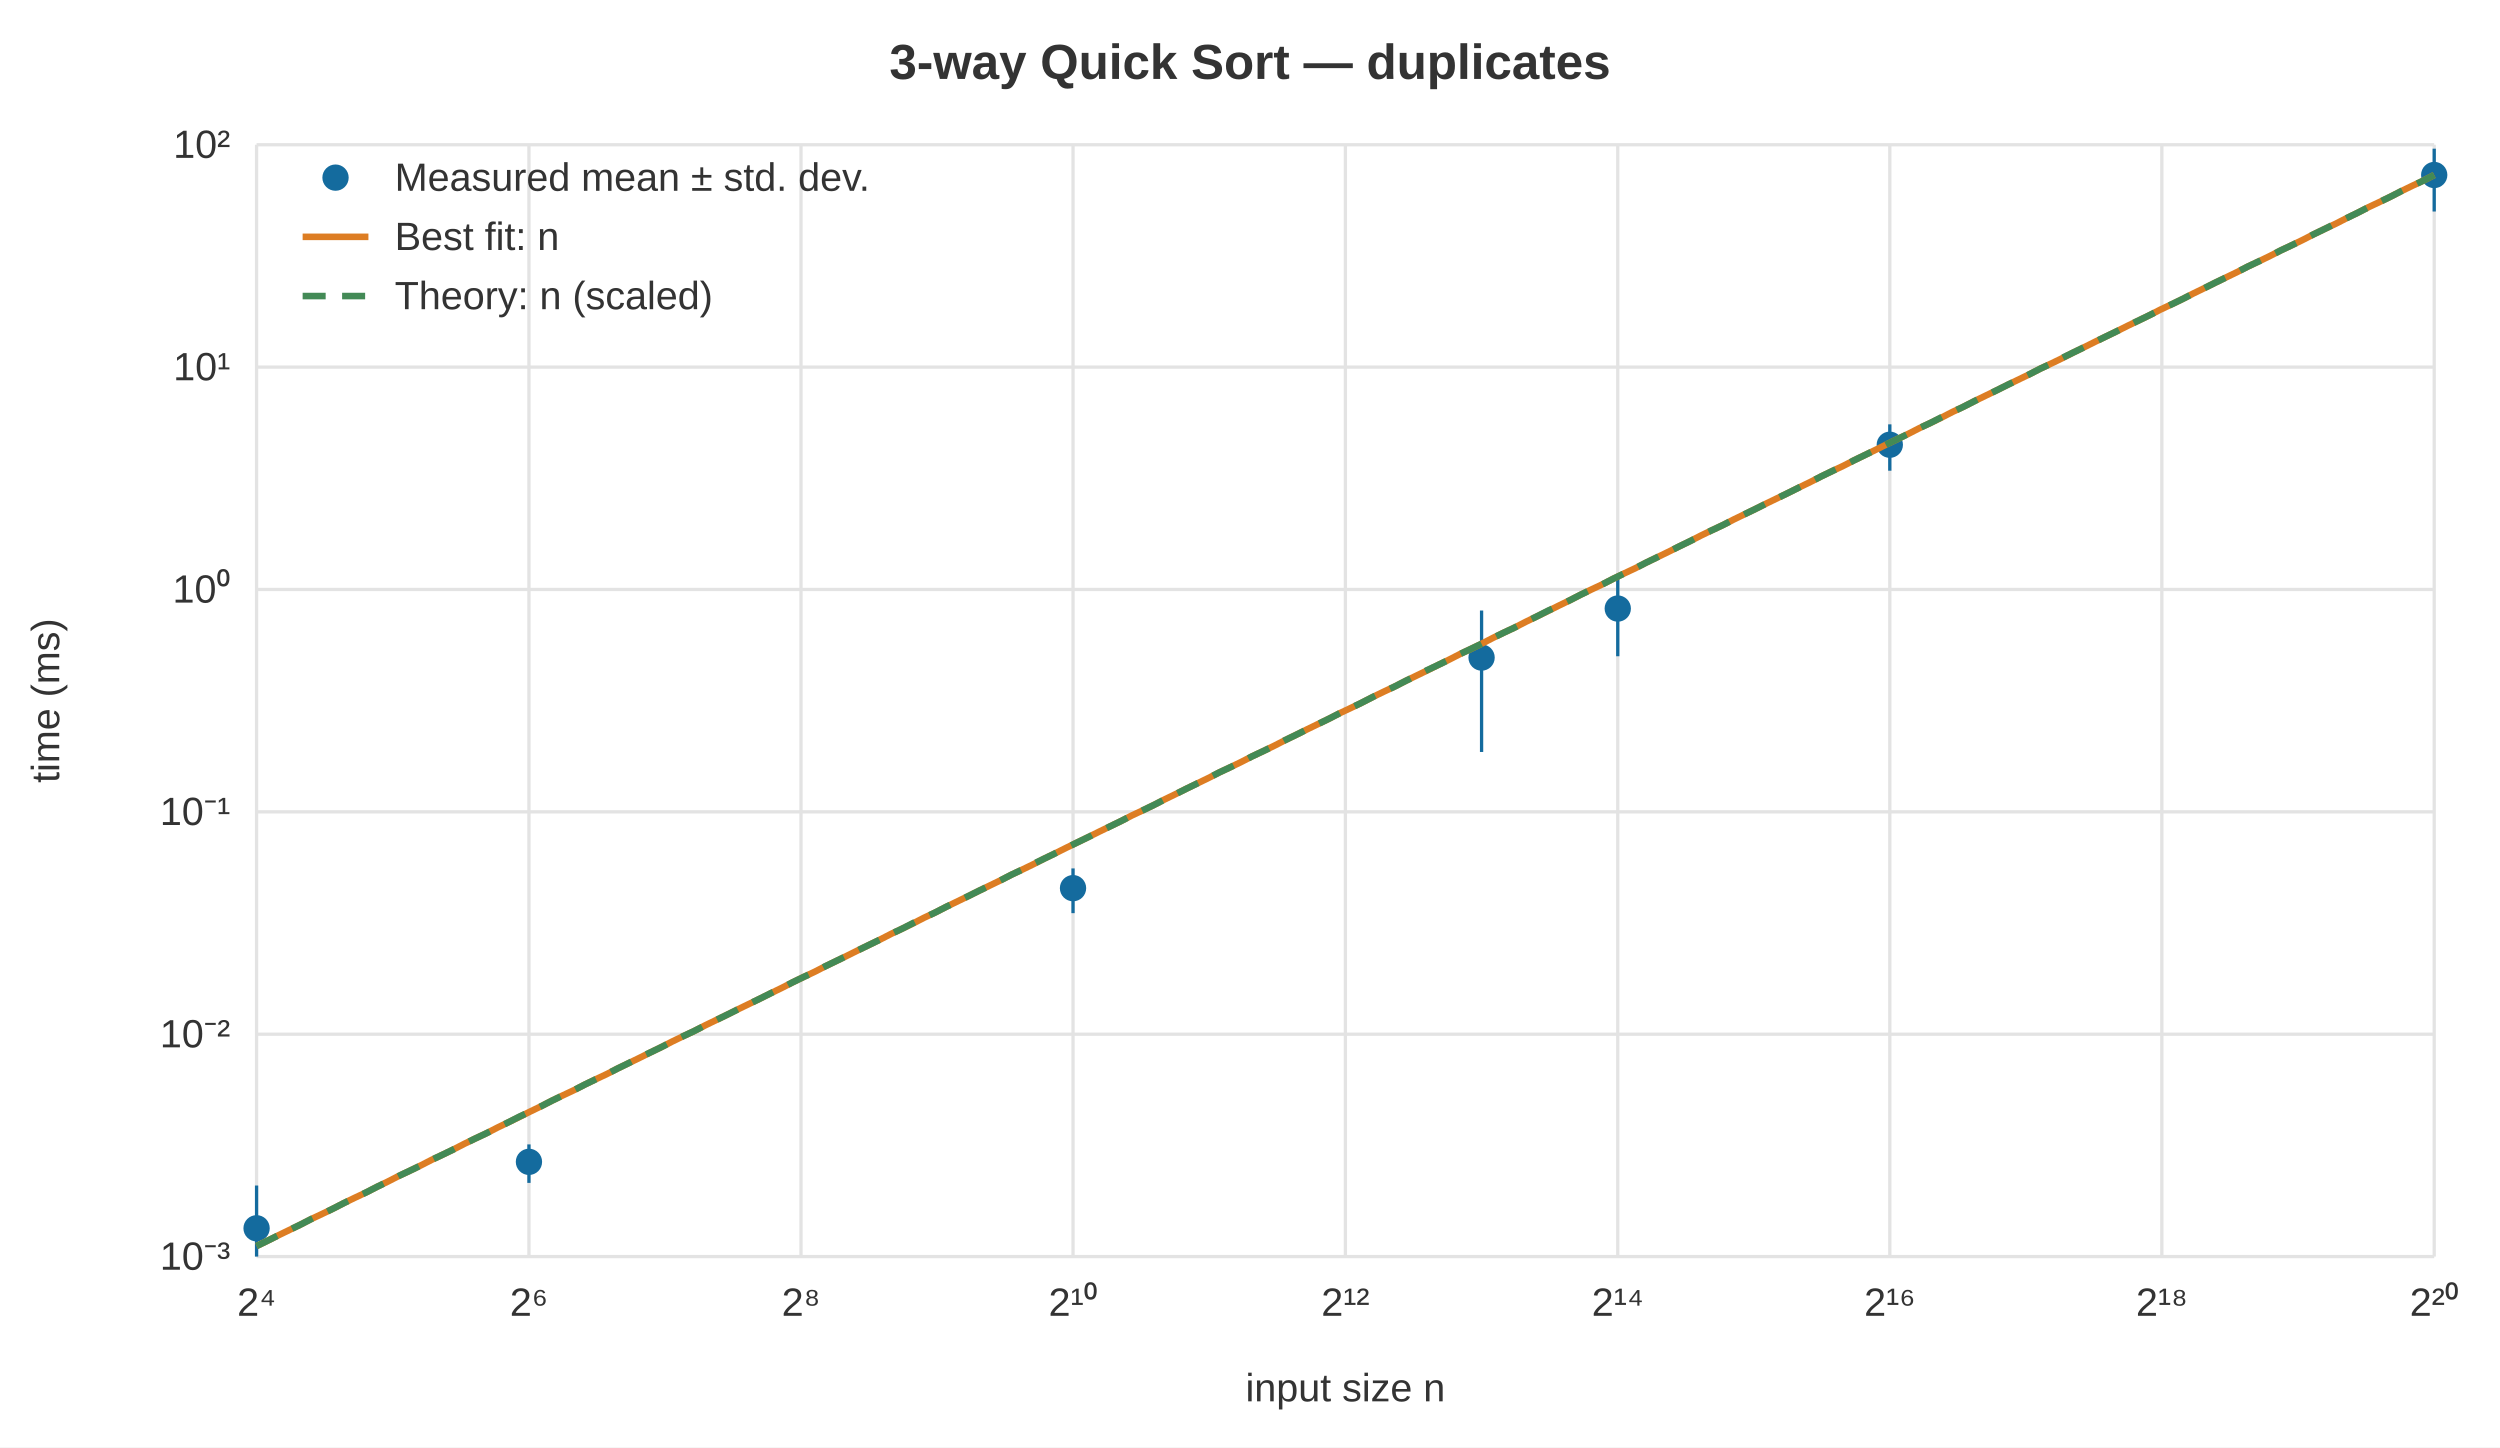
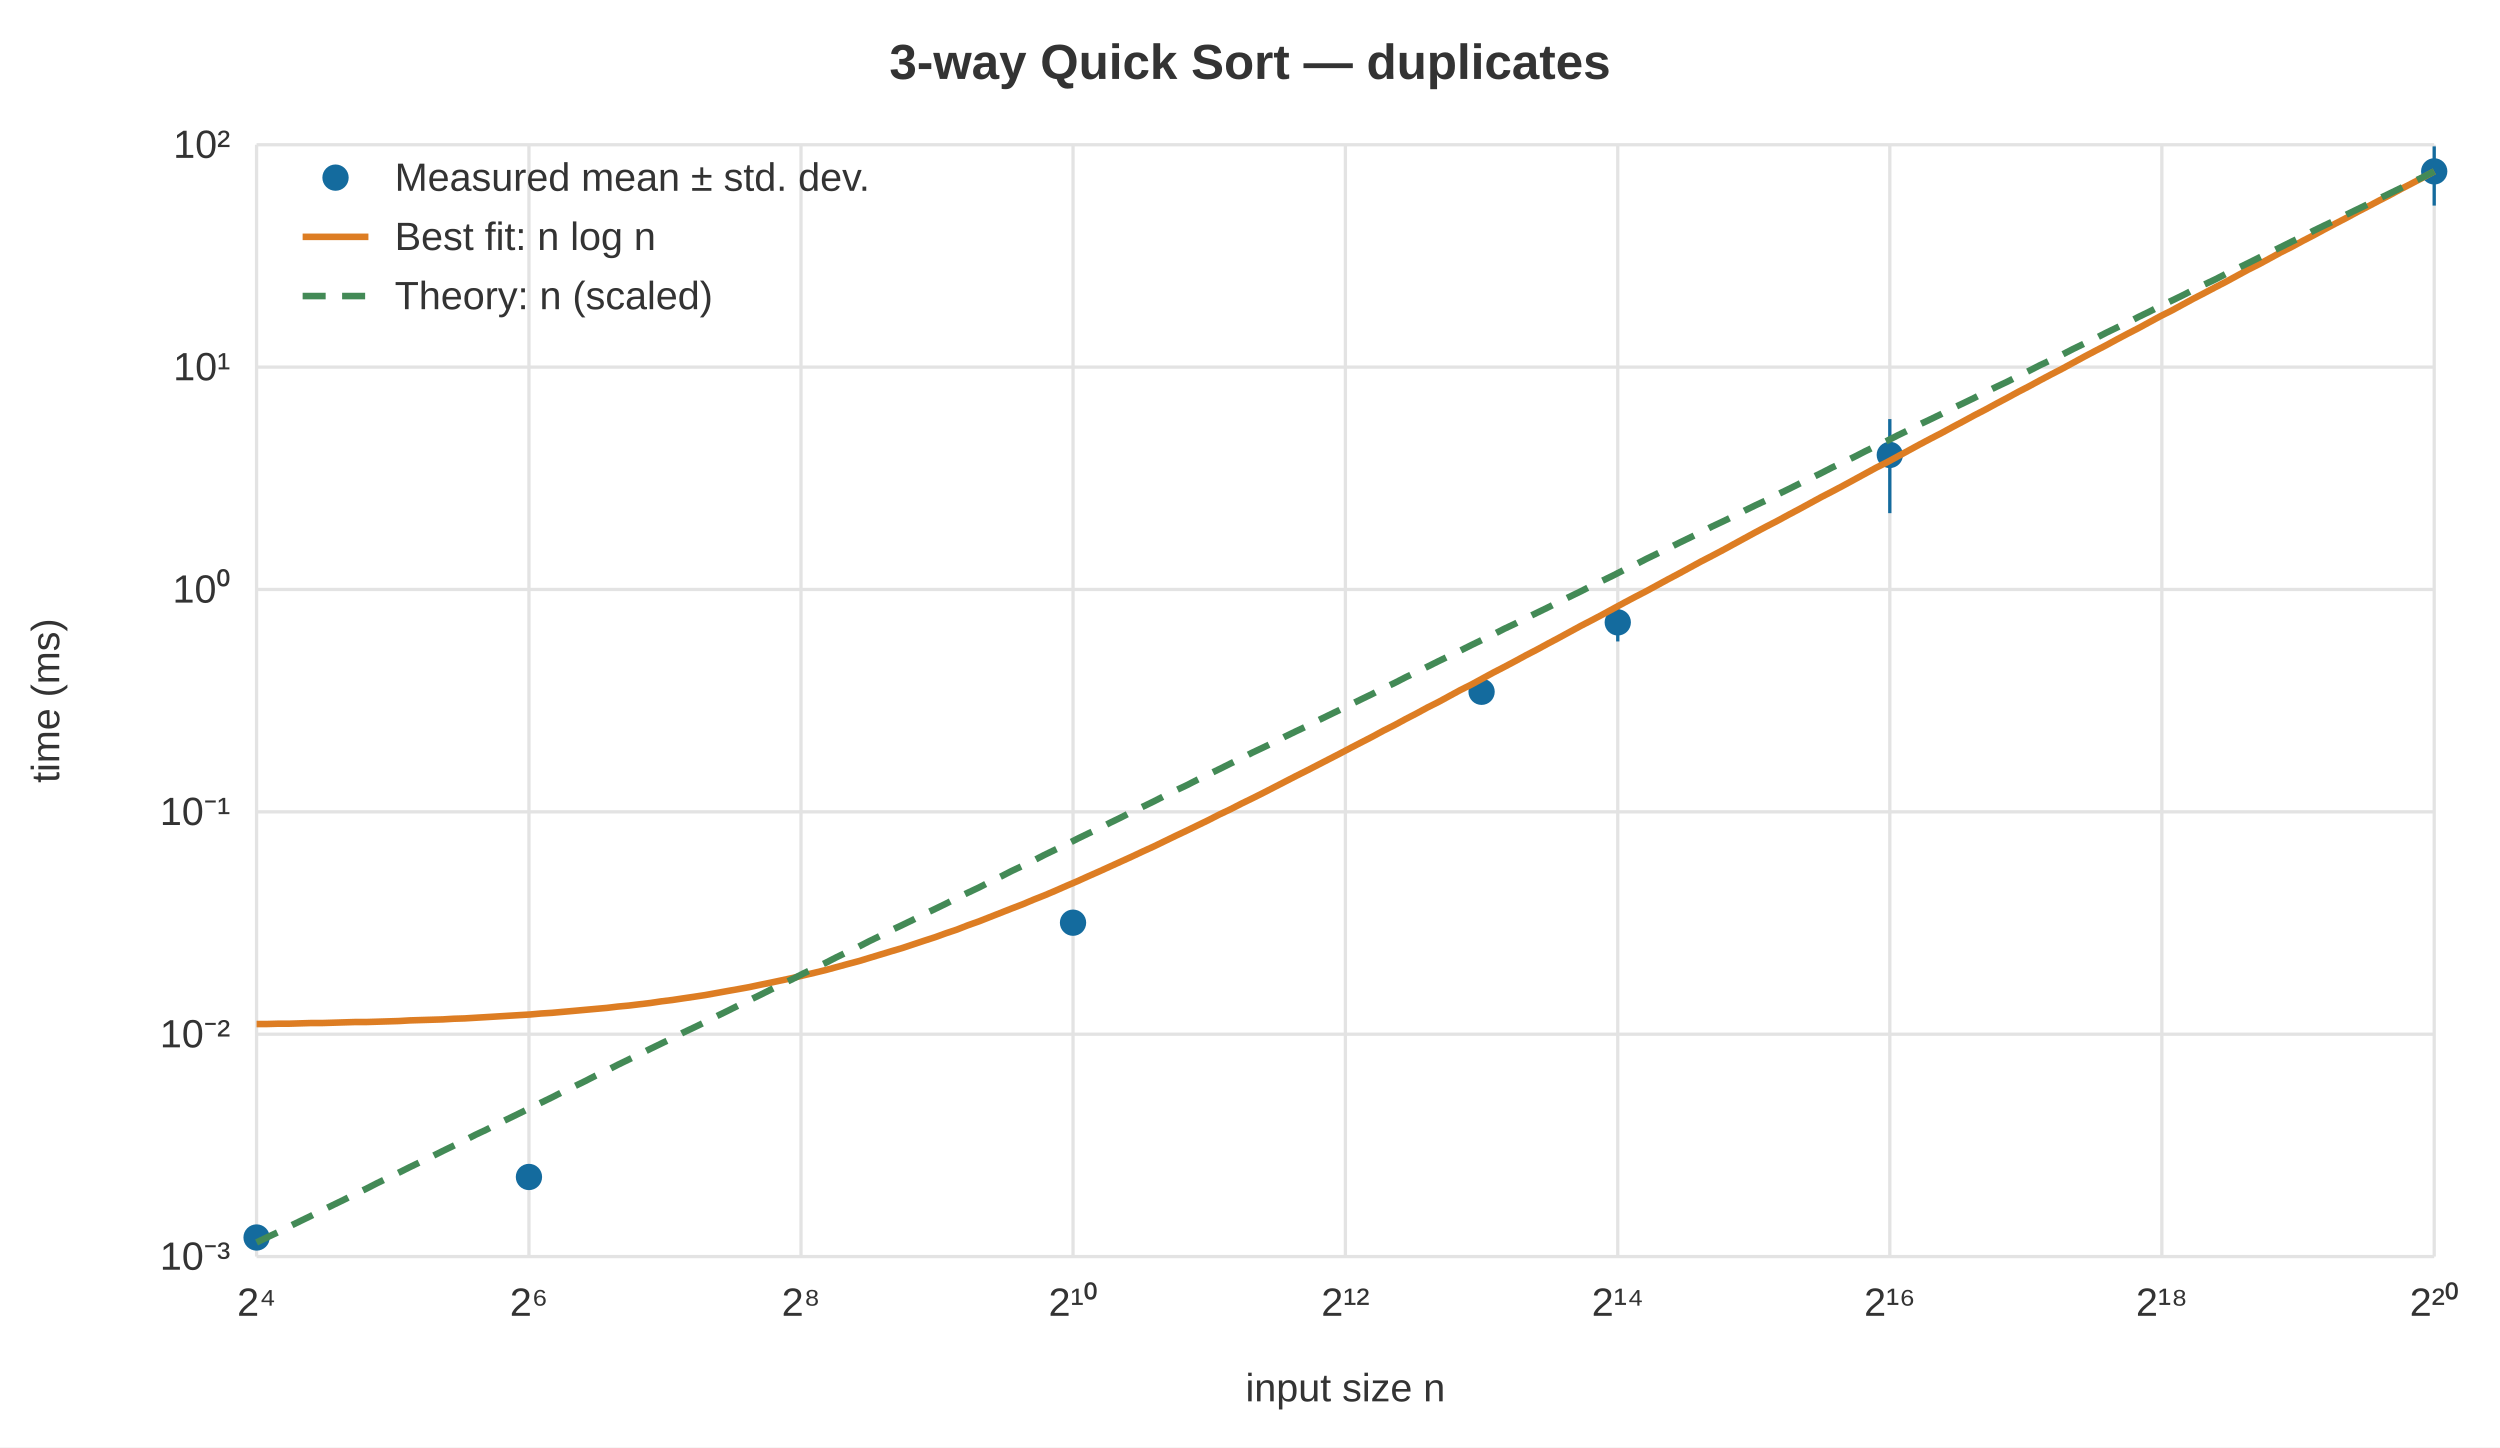
<svg xmlns="http://www.w3.org/2000/svg" viewBox="0 0 760 440" font-family="Segoe UI, Arial, sans-serif" font-size="12" fill="#333">
  <rect width="760" height="440" fill="white" />
  <text x="380.0" y="24" text-anchor="middle" font-size="15" font-weight="600">3-way Quick Sort — duplicates</text>
  <line x1="78.0" y1="44" x2="78.0" y2="382" stroke="#e3e3e3" />
  <text x="78.0" y="400" text-anchor="middle">2⁴</text>
  <line x1="160.8" y1="44" x2="160.8" y2="382" stroke="#e3e3e3" />
  <text x="160.8" y="400" text-anchor="middle">2⁶</text>
  <line x1="243.5" y1="44" x2="243.5" y2="382" stroke="#e3e3e3" />
  <text x="243.5" y="400" text-anchor="middle">2⁸</text>
  <line x1="326.2" y1="44" x2="326.2" y2="382" stroke="#e3e3e3" />
  <text x="326.2" y="400" text-anchor="middle">2¹⁰</text>
  <line x1="409.0" y1="44" x2="409.0" y2="382" stroke="#e3e3e3" />
  <text x="409.0" y="400" text-anchor="middle">2¹²</text>
  <line x1="491.8" y1="44" x2="491.8" y2="382" stroke="#e3e3e3" />
  <text x="491.8" y="400" text-anchor="middle">2¹⁴</text>
  <line x1="574.5" y1="44" x2="574.5" y2="382" stroke="#e3e3e3" />
  <text x="574.5" y="400" text-anchor="middle">2¹⁶</text>
  <line x1="657.2" y1="44" x2="657.2" y2="382" stroke="#e3e3e3" />
  <text x="657.2" y="400" text-anchor="middle">2¹⁸</text>
  <line x1="740.0" y1="44" x2="740.0" y2="382" stroke="#e3e3e3" />
  <text x="740.0" y="400" text-anchor="middle">2²⁰</text>
  <line x1="78" y1="382.0" x2="740" y2="382.0" stroke="#e3e3e3" />
  <text x="70" y="386.0" text-anchor="end">10⁻³</text>
  <line x1="78" y1="314.4" x2="740" y2="314.4" stroke="#e3e3e3" />
  <text x="70" y="318.4" text-anchor="end">10⁻²</text>
  <line x1="78" y1="246.8" x2="740" y2="246.8" stroke="#e3e3e3" />
  <text x="70" y="250.8" text-anchor="end">10⁻¹</text>
  <line x1="78" y1="179.2" x2="740" y2="179.2" stroke="#e3e3e3" />
  <text x="70" y="183.2" text-anchor="end">10⁰</text>
  <line x1="78" y1="111.6" x2="740" y2="111.6" stroke="#e3e3e3" />
  <text x="70" y="115.6" text-anchor="end">10¹</text>
  <line x1="78" y1="44.0" x2="740" y2="44.0" stroke="#e3e3e3" />
  <text x="70" y="48.0" text-anchor="end">10²</text>
  <text x="409.0" y="426" text-anchor="middle">input size n</text>
  <text transform="translate(18 213.0) rotate(-90)" text-anchor="middle">time (ms)</text>
-   <line x1="78.0" y1="382.0" x2="78.0" y2="360.4" stroke="#146b9e" />
-   <circle cx="78.0" cy="373.4" r="4" fill="#146b9e" />
-   <line x1="160.8" y1="359.6" x2="160.8" y2="347.9" stroke="#146b9e" />
-   <circle cx="160.8" cy="353.2" r="4" fill="#146b9e" />
-   <line x1="326.2" y1="277.6" x2="326.2" y2="264.0" stroke="#146b9e" />
-   <circle cx="326.2" cy="270.0" r="4" fill="#146b9e" />
-   <line x1="450.4" y1="228.6" x2="450.4" y2="185.6" stroke="#146b9e" />
-   <circle cx="450.4" cy="199.9" r="4" fill="#146b9e" />
-   <line x1="491.8" y1="199.5" x2="491.8" y2="175.3" stroke="#146b9e" />
-   <circle cx="491.8" cy="185.0" r="4" fill="#146b9e" />
-   <line x1="574.5" y1="143.1" x2="574.5" y2="129.0" stroke="#146b9e" />
-   <circle cx="574.5" cy="135.2" r="4" fill="#146b9e" />
-   <line x1="740.0" y1="64.3" x2="740.0" y2="45.2" stroke="#146b9e" />
-   <circle cx="740.0" cy="53.2" r="4" fill="#146b9e" />
-   <polyline points="78.0,378.8 81.3,377.2 84.7,375.5 88.0,373.9 91.3,372.3 94.6,370.6 98.0,369.0 101.3,367.4 104.6,365.7 107.9,364.1 111.3,362.5 114.6,360.8 117.9,359.2 121.2,357.5 124.6,355.9 127.9,354.3 131.2,352.6 134.6,351.0 137.9,349.4 141.2,347.7 144.5,346.1 147.9,344.5 151.2,342.8 154.5,341.2 157.8,339.6 161.2,337.9 164.5,336.3 167.8,334.6 171.1,333.0 174.5,331.4 177.8,329.7 181.1,328.1 184.5,326.5 187.8,324.8 191.1,323.2 194.4,321.6 197.8,319.9 201.1,318.3 204.4,316.6 207.7,315.0 211.1,313.4 214.4,311.7 217.7,310.1 221.0,308.5 224.4,306.8 227.7,305.2 231.0,303.6 234.4,301.9 237.7,300.3 241.0,298.6 244.3,297.0 247.7,295.4 251.0,293.7 254.3,292.1 257.6,290.5 261.0,288.8 264.3,287.2 267.6,285.6 270.9,283.9 274.3,282.3 277.6,280.7 280.9,279.0 284.3,277.4 287.6,275.7 290.9,274.1 294.2,272.5 297.6,270.8 300.9,269.2 304.2,267.6 307.5,265.9 310.9,264.3 314.2,262.7 317.5,261.0 320.8,259.4 324.2,257.7 327.5,256.1 330.8,254.5 334.2,252.8 337.5,251.2 340.8,249.6 344.1,247.9 347.5,246.3 350.8,244.7 354.1,243.0 357.4,241.4 360.8,239.7 364.1,238.1 367.4,236.5 370.7,234.8 374.1,233.2 377.4,231.6 380.7,229.9 384.1,228.3 387.4,226.7 390.7,225.0 394.0,223.4 397.4,221.7 400.7,220.1 404.0,218.5 407.3,216.8 410.7,215.2 414.0,213.6 417.3,211.9 420.6,210.3 424.0,208.7 427.3,207.0 430.6,205.4 433.9,203.8 437.3,202.1 440.6,200.5 443.9,198.8 447.3,197.2 450.6,195.6 453.9,193.9 457.2,192.3 460.6,190.7 463.9,189.0 467.2,187.4 470.5,185.8 473.9,184.1 477.2,182.5 480.5,180.8 483.8,179.2 487.2,177.6 490.5,175.9 493.8,174.3 497.2,172.7 500.5,171.0 503.8,169.4 507.1,167.8 510.5,166.1 513.8,164.5 517.1,162.8 520.4,161.2 523.8,159.6 527.1,157.9 530.4,156.3 533.7,154.7 537.1,153.0 540.4,151.4 543.7,149.8 547.1,148.1 550.4,146.5 553.7,144.8 557.0,143.2 560.4,141.6 563.7,139.9 567.0,138.3 570.3,136.7 573.7,135.0 577.0,133.4 580.3,131.8 583.6,130.1 587.0,128.5 590.3,126.9 593.6,125.2 597.0,123.6 600.3,121.9 603.6,120.3 606.9,118.7 610.3,117.0 613.6,115.4 616.9,113.8 620.2,112.1 623.6,110.5 626.9,108.9 630.2,107.2 633.5,105.6 636.9,103.9 640.2,102.3 643.5,100.7 646.9,99.0 650.2,97.4 653.5,95.8 656.8,94.1 660.2,92.5 663.5,90.9 666.8,89.2 670.1,87.6 673.5,85.9 676.8,84.3 680.1,82.7 683.4,81.0 686.8,79.4 690.1,77.8 693.4,76.1 696.8,74.5 700.1,72.9 703.4,71.2 706.7,69.6 710.1,68.0 713.4,66.3 716.7,64.7 720.0,63.0 723.4,61.4 726.7,59.8 730.0,58.1 733.3,56.5 736.7,54.9 740.0,53.2" fill="none" stroke="#dd7d23" stroke-width="2" />
-   <polyline points="78.0,378.8 81.3,377.2 84.7,375.5 88.0,373.9 91.3,372.3 94.6,370.6 98.0,369.0 101.3,367.4 104.6,365.7 107.9,364.1 111.3,362.5 114.6,360.8 117.9,359.2 121.2,357.5 124.6,355.9 127.9,354.3 131.2,352.6 134.6,351.0 137.9,349.4 141.2,347.7 144.5,346.1 147.9,344.5 151.2,342.8 154.5,341.2 157.8,339.5 161.2,337.9 164.5,336.3 167.8,334.6 171.1,333.0 174.5,331.4 177.8,329.7 181.1,328.1 184.5,326.5 187.8,324.8 191.1,323.2 194.4,321.5 197.8,319.9 201.1,318.3 204.4,316.6 207.7,315.0 211.1,313.4 214.4,311.7 217.7,310.1 221.0,308.5 224.4,306.8 227.7,305.2 231.0,303.6 234.4,301.9 237.7,300.3 241.0,298.6 244.3,297.0 247.7,295.4 251.0,293.7 254.3,292.1 257.6,290.5 261.0,288.8 264.3,287.2 267.6,285.6 270.9,283.9 274.3,282.3 277.6,280.6 280.9,279.0 284.3,277.4 287.6,275.7 290.9,274.1 294.2,272.5 297.6,270.8 300.9,269.2 304.2,267.6 307.5,265.9 310.9,264.3 314.2,262.6 317.5,261.0 320.8,259.4 324.2,257.7 327.5,256.1 330.8,254.5 334.2,252.8 337.5,251.2 340.8,249.6 344.1,247.9 347.5,246.3 350.8,244.7 354.1,243.0 357.4,241.4 360.8,239.7 364.1,238.1 367.4,236.5 370.7,234.8 374.1,233.2 377.4,231.6 380.7,229.9 384.1,228.3 387.4,226.7 390.7,225.0 394.0,223.4 397.4,221.7 400.7,220.1 404.0,218.5 407.3,216.8 410.7,215.2 414.0,213.6 417.3,211.9 420.6,210.3 424.0,208.7 427.3,207.0 430.6,205.4 433.9,203.7 437.3,202.1 440.6,200.5 443.9,198.8 447.3,197.2 450.6,195.6 453.9,193.9 457.2,192.3 460.6,190.7 463.9,189.0 467.2,187.4 470.5,185.7 473.9,184.1 477.2,182.5 480.5,180.8 483.8,179.2 487.2,177.6 490.5,175.9 493.8,174.3 497.2,172.7 500.5,171.0 503.8,169.4 507.1,167.8 510.5,166.1 513.8,164.5 517.1,162.8 520.4,161.2 523.8,159.6 527.1,157.9 530.4,156.3 533.7,154.7 537.1,153.0 540.4,151.4 543.7,149.8 547.1,148.1 550.4,146.5 553.7,144.8 557.0,143.2 560.4,141.6 563.7,139.9 567.0,138.3 570.3,136.7 573.7,135.0 577.0,133.4 580.3,131.8 583.6,130.1 587.0,128.5 590.3,126.8 593.6,125.2 597.0,123.6 600.3,121.9 603.6,120.3 606.9,118.7 610.3,117.0 613.6,115.4 616.9,113.8 620.2,112.1 623.6,110.5 626.9,108.8 630.2,107.2 633.5,105.6 636.9,103.9 640.2,102.3 643.5,100.7 646.9,99.0 650.2,97.4 653.5,95.8 656.8,94.1 660.2,92.5 663.5,90.9 666.8,89.2 670.1,87.6 673.5,85.9 676.8,84.3 680.1,82.7 683.4,81.0 686.8,79.4 690.1,77.8 693.4,76.1 696.8,74.5 700.1,72.9 703.4,71.2 706.7,69.6 710.1,67.9 713.4,66.3 716.7,64.7 720.0,63.0 723.4,61.4 726.7,59.8 730.0,58.1 733.3,56.5 736.7,54.9 740.0,53.2" fill="none" stroke="#438a56" stroke-width="2" stroke-dasharray="7 5" />
+   <line x1="78.0" y1="379.0" x2="78.0" y2="373.5" stroke="#146b9e" />
+   <circle cx="78.0" cy="376.2" r="4" fill="#146b9e" />
+   <line x1="160.8" y1="359.3" x2="160.8" y2="356.4" stroke="#146b9e" />
+   <circle cx="160.8" cy="357.8" r="4" fill="#146b9e" />
+   <line x1="326.2" y1="284.1" x2="326.2" y2="277.3" stroke="#146b9e" />
+   <circle cx="326.2" cy="280.5" r="4" fill="#146b9e" />
+   <line x1="450.4" y1="213.4" x2="450.4" y2="207.6" stroke="#146b9e" />
+   <circle cx="450.4" cy="210.3" r="4" fill="#146b9e" />
+   <line x1="491.8" y1="195.0" x2="491.8" y2="184.4" stroke="#146b9e" />
+   <circle cx="491.8" cy="189.2" r="4" fill="#146b9e" />
+   <line x1="574.5" y1="156.0" x2="574.5" y2="127.4" stroke="#146b9e" />
+   <circle cx="574.5" cy="138.3" r="4" fill="#146b9e" />
+   <line x1="740.0" y1="62.5" x2="740.0" y2="44.5" stroke="#146b9e" />
+   <circle cx="740.0" cy="52.1" r="4" fill="#146b9e" />
+   <polyline points="78.0,311.3 81.3,311.3 84.7,311.2 88.0,311.2 91.3,311.1 94.6,311.0 98.0,311.0 101.3,310.9 104.6,310.8 107.9,310.7 111.3,310.7 114.6,310.6 117.9,310.5 121.2,310.4 124.6,310.2 127.9,310.1 131.2,310.0 134.6,309.9 137.9,309.7 141.2,309.6 144.5,309.4 147.9,309.2 151.2,309.0 154.5,308.8 157.8,308.6 161.2,308.4 164.5,308.1 167.8,307.9 171.1,307.6 174.5,307.3 177.8,307.0 181.1,306.7 184.5,306.4 187.8,306.0 191.1,305.7 194.4,305.3 197.8,304.9 201.1,304.4 204.4,304.0 207.7,303.5 211.1,303.0 214.4,302.5 217.7,301.9 221.0,301.3 224.4,300.7 227.7,300.1 231.0,299.4 234.4,298.7 237.7,298.0 241.0,297.3 244.3,296.5 247.7,295.7 251.0,294.9 254.3,294.0 257.6,293.1 261.0,292.2 264.3,291.2 267.6,290.2 270.9,289.2 274.3,288.2 277.6,287.1 280.9,286.0 284.3,284.9 287.6,283.7 290.9,282.6 294.2,281.3 297.6,280.1 300.9,278.8 304.2,277.5 307.5,276.2 310.9,274.9 314.2,273.5 317.5,272.2 320.8,270.8 324.2,269.3 327.5,267.9 330.8,266.4 334.2,264.9 337.5,263.4 340.8,261.9 344.1,260.4 347.5,258.8 350.8,257.3 354.1,255.7 357.4,254.1 360.8,252.5 364.1,250.9 367.4,249.3 370.7,247.6 374.1,246.0 377.4,244.3 380.7,242.7 384.1,241.0 387.4,239.3 390.7,237.6 394.0,235.9 397.4,234.2 400.7,232.5 404.0,230.8 407.3,229.1 410.7,227.3 414.0,225.6 417.3,223.9 420.6,222.1 424.0,220.4 427.3,218.6 430.6,216.9 433.9,215.1 437.3,213.4 440.6,211.6 443.9,209.8 447.3,208.1 450.6,206.3 453.9,204.5 457.2,202.8 460.6,201.0 463.9,199.2 467.2,197.5 470.5,195.7 473.9,193.9 477.2,192.1 480.5,190.3 483.8,188.6 487.2,186.8 490.5,185.0 493.8,183.2 497.2,181.4 500.5,179.7 503.8,177.9 507.1,176.1 510.5,174.3 513.8,172.5 517.1,170.7 520.4,169.0 523.8,167.2 527.1,165.4 530.4,163.6 533.7,161.8 537.1,160.0 540.4,158.3 543.7,156.5 547.1,154.7 550.4,152.9 553.7,151.1 557.0,149.4 560.4,147.6 563.7,145.8 567.0,144.0 570.3,142.2 573.7,140.5 577.0,138.7 580.3,136.9 583.6,135.1 587.0,133.3 590.3,131.6 593.6,129.8 597.0,128.0 600.3,126.2 603.6,124.5 606.9,122.7 610.3,120.9 613.6,119.1 616.9,117.4 620.2,115.6 623.6,113.8 626.9,112.1 630.2,110.3 633.5,108.5 636.9,106.7 640.2,105.0 643.5,103.2 646.9,101.4 650.2,99.7 653.5,97.9 656.8,96.1 660.2,94.4 663.5,92.6 666.8,90.8 670.1,89.1 673.5,87.3 676.8,85.6 680.1,83.8 683.4,82.0 686.8,80.3 690.1,78.5 693.4,76.7 696.8,75.0 700.1,73.2 703.4,71.5 706.7,69.7 710.1,67.9 713.4,66.2 716.7,64.4 720.0,62.7 723.4,60.9 726.7,59.2 730.0,57.4 733.3,55.7 736.7,53.9 740.0,52.1" fill="none" stroke="#dd7d23" stroke-width="2" />
+   <polyline points="78.0,377.7 81.3,376.1 84.7,374.5 88.0,372.8 91.3,371.2 94.6,369.6 98.0,367.9 101.3,366.3 104.6,364.7 107.9,363.0 111.3,361.4 114.6,359.7 117.9,358.1 121.2,356.5 124.6,354.8 127.9,353.2 131.2,351.6 134.6,349.9 137.9,348.3 141.2,346.7 144.5,345.0 147.9,343.4 151.2,341.7 154.5,340.1 157.8,338.5 161.2,336.8 164.5,335.2 167.8,333.6 171.1,331.9 174.5,330.3 177.8,328.7 181.1,327.0 184.5,325.4 187.8,323.7 191.1,322.1 194.4,320.5 197.8,318.8 201.1,317.2 204.4,315.6 207.7,313.9 211.1,312.3 214.4,310.7 217.7,309.0 221.0,307.4 224.4,305.7 227.7,304.1 231.0,302.5 234.4,300.8 237.7,299.2 241.0,297.6 244.3,295.9 247.7,294.3 251.0,292.7 254.3,291.0 257.6,289.4 261.0,287.8 264.3,286.1 267.6,284.5 270.9,282.8 274.3,281.2 277.6,279.6 280.9,277.9 284.3,276.3 287.6,274.7 290.9,273.0 294.2,271.4 297.6,269.8 300.9,268.1 304.2,266.5 307.5,264.8 310.9,263.2 314.2,261.6 317.5,259.9 320.8,258.3 324.2,256.7 327.5,255.0 330.8,253.4 334.2,251.8 337.5,250.1 340.8,248.5 344.1,246.8 347.5,245.2 350.8,243.6 354.1,241.9 357.4,240.3 360.8,238.7 364.1,237.0 367.4,235.4 370.7,233.8 374.1,232.1 377.4,230.5 380.7,228.8 384.1,227.2 387.4,225.6 390.7,223.9 394.0,222.3 397.4,220.7 400.7,219.0 404.0,217.4 407.3,215.8 410.7,214.1 414.0,212.5 417.3,210.9 420.6,209.2 424.0,207.6 427.3,205.9 430.6,204.3 433.9,202.7 437.3,201.0 440.6,199.4 443.9,197.8 447.3,196.1 450.6,194.5 453.9,192.9 457.2,191.2 460.6,189.6 463.9,187.9 467.2,186.3 470.5,184.7 473.9,183.0 477.2,181.4 480.5,179.8 483.8,178.1 487.2,176.5 490.5,174.9 493.8,173.2 497.2,171.6 500.5,169.9 503.8,168.3 507.1,166.7 510.5,165.0 513.8,163.4 517.1,161.8 520.4,160.1 523.8,158.5 527.1,156.9 530.4,155.2 533.7,153.6 537.1,152.0 540.4,150.3 543.7,148.7 547.1,147.0 550.4,145.4 553.7,143.8 557.0,142.1 560.4,140.5 563.7,138.9 567.0,137.2 570.3,135.6 573.7,134.0 577.0,132.3 580.3,130.7 583.6,129.0 587.0,127.4 590.3,125.8 593.6,124.1 597.0,122.5 600.3,120.9 603.6,119.2 606.9,117.6 610.3,116.0 613.6,114.3 616.9,112.7 620.2,111.0 623.6,109.4 626.9,107.8 630.2,106.1 633.5,104.5 636.9,102.9 640.2,101.2 643.5,99.6 646.9,98.0 650.2,96.3 653.5,94.7 656.8,93.0 660.2,91.4 663.5,89.8 666.8,88.1 670.1,86.5 673.5,84.9 676.8,83.2 680.1,81.6 683.4,80.0 686.8,78.3 690.1,76.7 693.4,75.1 696.8,73.4 700.1,71.8 703.4,70.1 706.7,68.5 710.1,66.9 713.4,65.2 716.7,63.6 720.0,62.0 723.4,60.3 726.7,58.7 730.0,57.1 733.3,55.4 736.7,53.8 740.0,52.1" fill="none" stroke="#438a56" stroke-width="2" stroke-dasharray="7 5" />
  <circle cx="102" cy="54" r="4" fill="#146b9e" />
  <text x="120" y="58">Measured mean ± std. dev.</text>
  <line x1="92" y1="72" x2="112" y2="72" stroke="#dd7d23" stroke-width="2" />
-   <text x="120" y="76">Best fit: n</text>
+   <text x="120" y="76">Best fit: n log n</text>
  <line x1="92" y1="90" x2="112" y2="90" stroke="#438a56" stroke-width="2" stroke-dasharray="7 5" />
  <text x="120" y="94">Theory: n (scaled)</text>
</svg>
